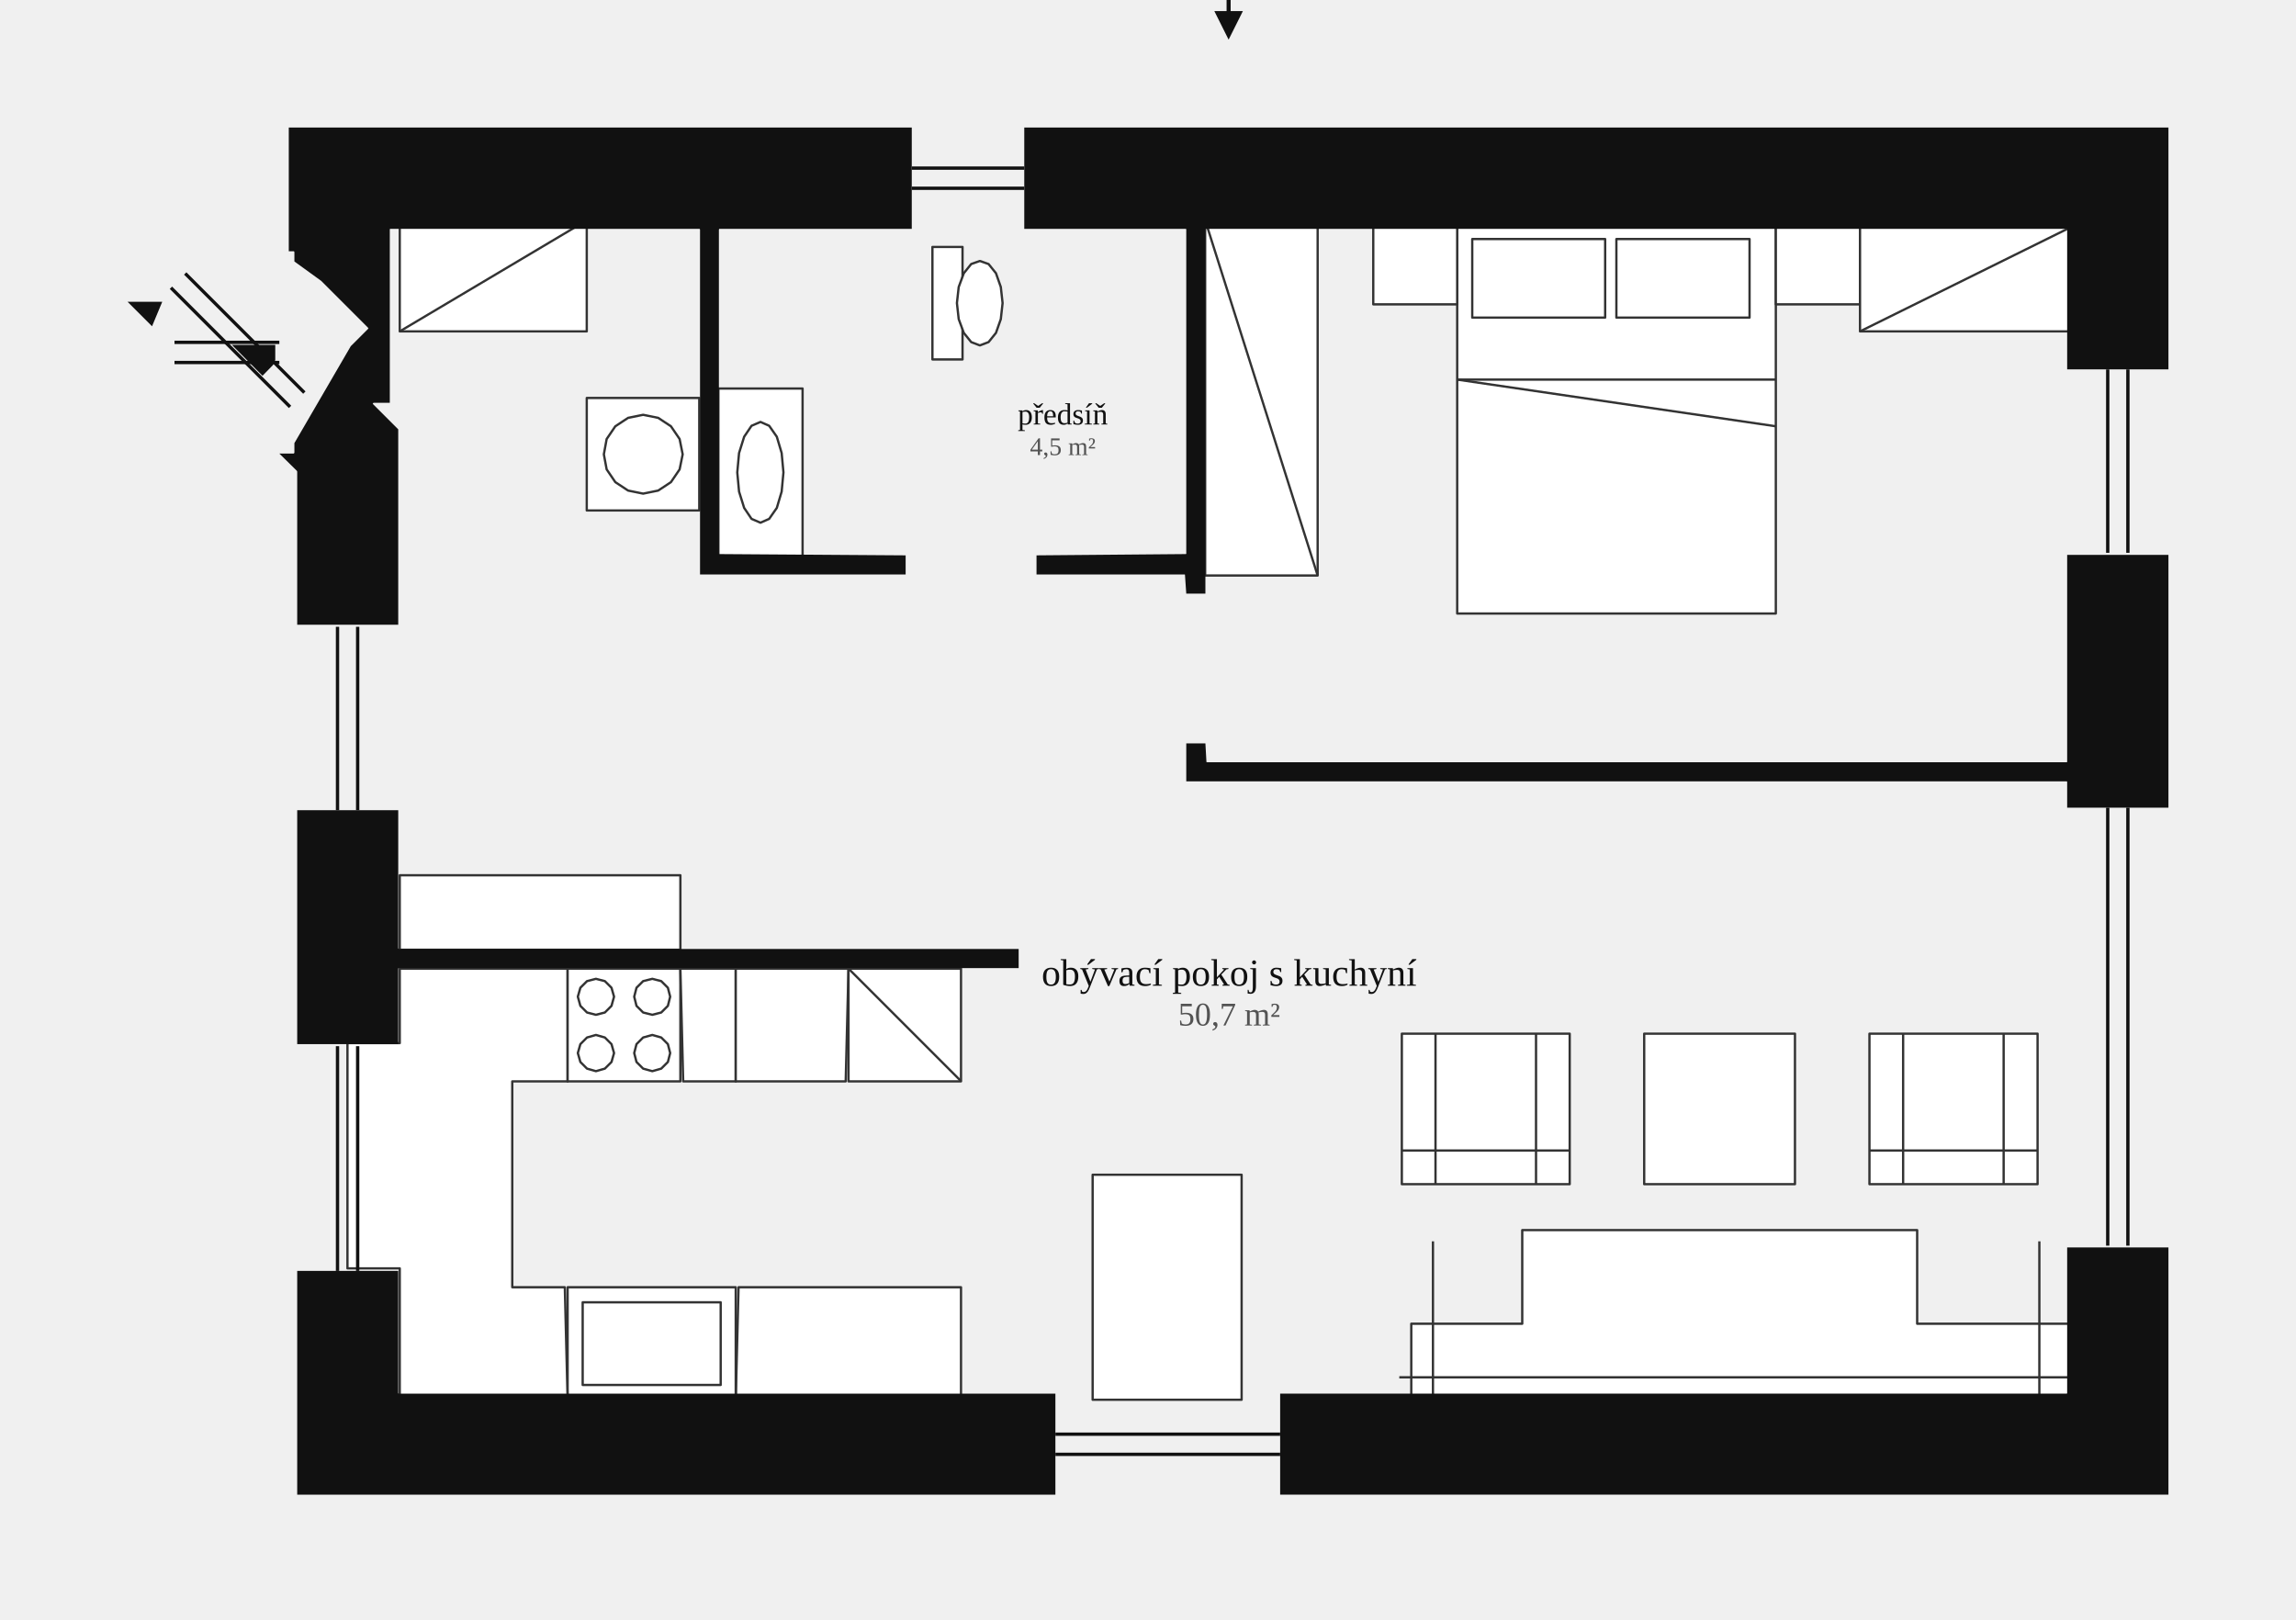
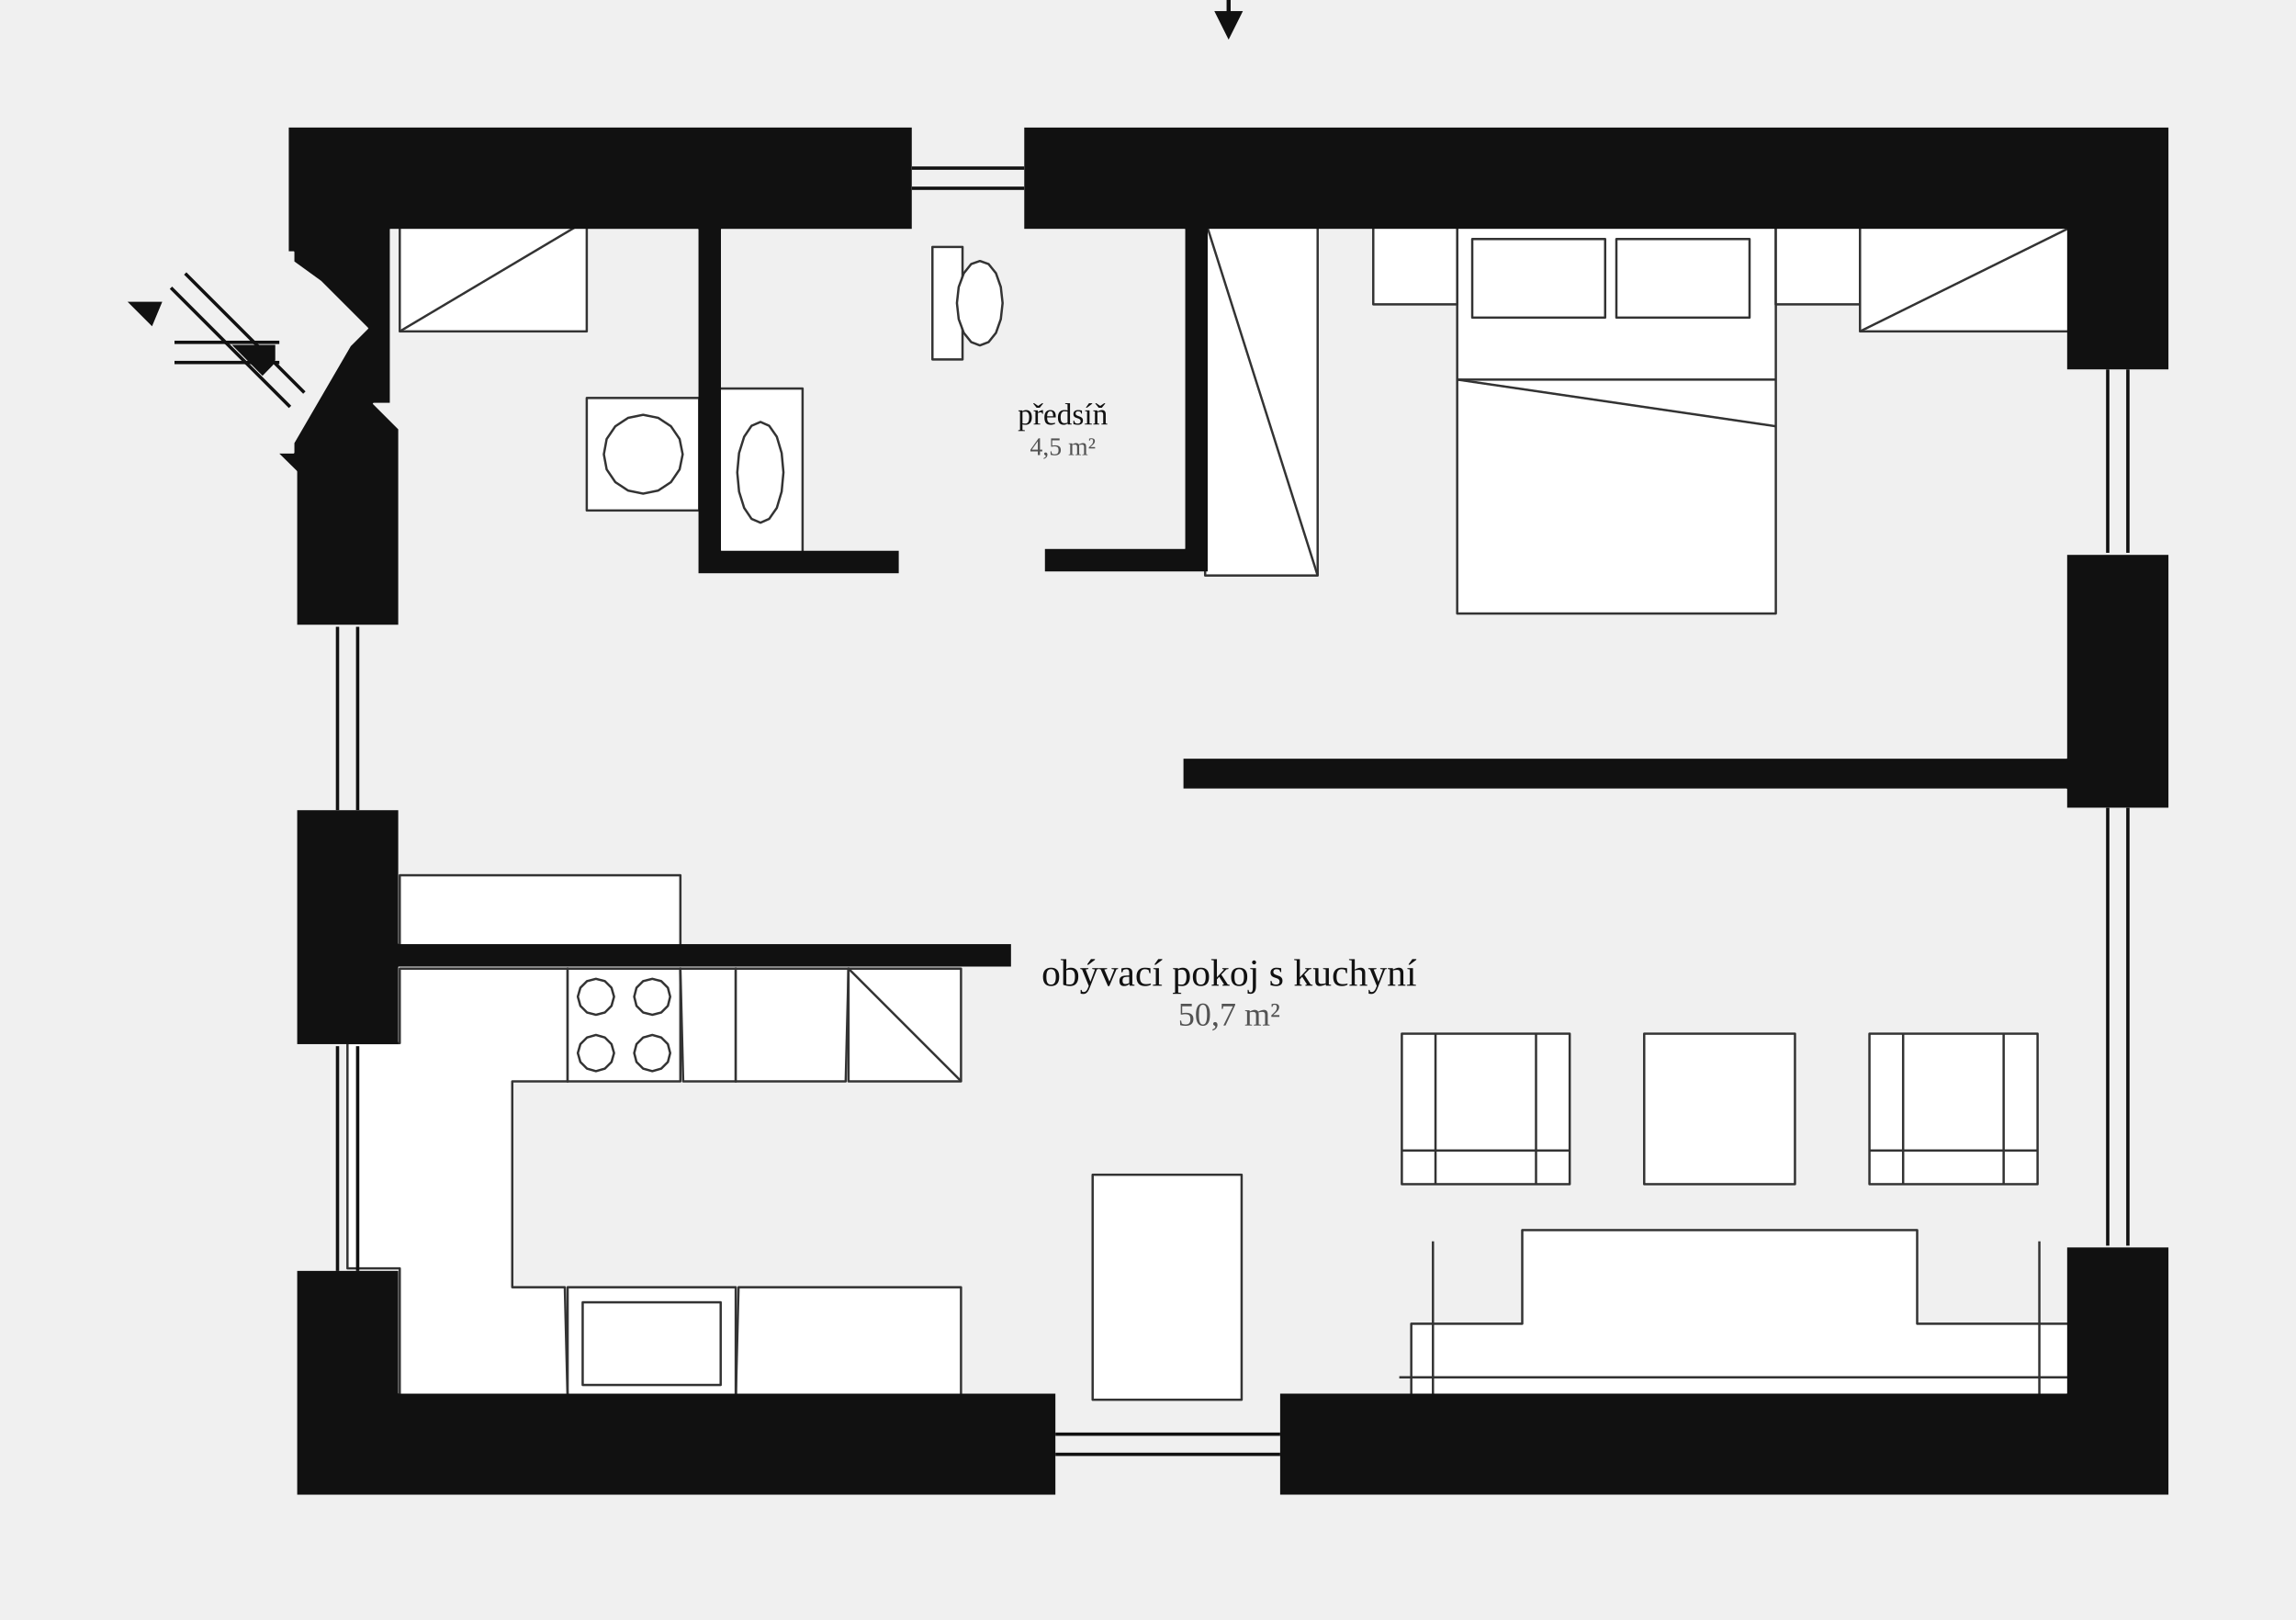
<svg xmlns="http://www.w3.org/2000/svg" viewBox="0 0 900 635" class="floorplan" role="img" aria-label="Půdorys domu s75gzy se zařízením">
  <defs>
    <marker id="sip" viewBox="0 0 10 10" refX="8" refY="5" markerWidth="7" markerHeight="7" orient="auto">
      <path d="M0 0 L10 5 L0 10 Z" fill="#111111" />
    </marker>
    <pattern id="sraf" width="7" height="7" patternUnits="userSpaceOnUse" patternTransform="rotate(45)">
      <path d="M0 0 L0 7" stroke="#8C8C8C" stroke-width=".8" />
    </pattern>
  </defs>
  <style>.furn path{vector-effect:non-scaling-stroke}.doors .arc{stroke-dasharray:2 2;stroke-width:.5}.terasa{fill:url(#sraf);stroke:#8C8C8C;stroke-width:.6}</style>
  <g class="furn" fill="#fff" stroke="#333333" stroke-width=".9" stroke-linejoin="round">
    <path d="M289.5 504.6 L376.7 504.6 L376.7 548.7 L288.4 548.7 L289.5 504.6 Z" />
    <path d="M222.5 504.6 L288.4 504.6 L288.4 548.7 L222.5 548.7 L222.5 504.6 Z" />
    <path d="M228.4 542.9 L282.5 542.9 L282.5 510.5 L228.4 510.5 Z" />
    <path d="M221.4 504.6 L222.5 548.7 L156.7 548.7 L156.7 497.2 L136.2 497.2 L136.2 408.9 L156.7 408.9 L156.7 379.7 L222.5 379.7 L222.5 423.9 L200.8 423.9 L200.8 504.6 L221.4 504.6 Z" />
    <path d="M266.7 423.9 L222.5 423.9 L222.5 379.7 L266.7 379.7 L266.7 423.9 Z" />
    <path d="M233.6 397.8 L237.1 396.9 L239.7 394.3 L240.7 390.7 L239.7 387.2 L237.1 384.6 L233.6 383.7 L230.1 384.6 L227.5 387.2 L226.5 390.7 L227.5 394.3 L230.1 396.9 Z" />
    <path d="M255.7 397.8 L259.2 396.9 L261.8 394.3 L262.7 390.7 L261.8 387.2 L259.2 384.6 L255.7 383.7 L252.1 384.6 L249.5 387.2 L248.6 390.7 L249.5 394.3 L252.1 396.9 Z" />
    <path d="M233.6 419.9 L237.1 418.9 L239.7 416.3 L240.7 412.8 L239.7 409.3 L237.1 406.7 L233.6 405.7 L230.1 406.7 L227.5 409.3 L226.5 412.8 L227.5 416.3 L230.1 418.9 Z" />
    <path d="M255.7 419.9 L259.2 418.9 L261.8 416.3 L262.7 412.8 L261.8 409.3 L259.2 406.7 L255.7 405.7 L252.1 406.7 L249.5 409.3 L248.6 412.8 L249.5 416.3 L252.1 418.9 Z" />
    <path d="M267.8 423.9 L266.7 379.7 L288.4 379.7 L288.4 423.9 L267.8 423.9 Z" />
    <path d="M331.5 423.9 L288.4 423.9 L288.4 379.7 L332.6 379.7 L331.5 423.9 Z" />
    <path d="M376.7 423.9 L332.6 423.9 L332.6 379.7 L376.7 379.7 L376.7 423.9 Z" />
    <path d="M376.7 423.8 L332.6 379.7" />
    <path d="M314.6 218.1 L281.6 218.1 L281.6 152.3 L314.6 152.3 L314.6 218.1 Z" />
    <path d="M298.1 204.9 L301.5 203.4 L304.5 199.1 L306.4 192.7 L307.1 185.2 L306.4 177.6 L304.5 171.2 L301.5 166.9 L298.1 165.4 L294.6 166.9 L291.7 171.2 L289.7 177.6 L289.0 185.2 L289.7 192.7 L291.7 199.1 L294.6 203.4 Z" />
    <path d="M230.0 200.1 L230.0 156.0 L274.1 156.0 L274.1 200.1 L230.0 200.1 Z" />
    <path d="M252.1 193.5 L258.0 192.3 L263.0 189.0 L266.4 184.0 L267.6 178.1 L266.4 172.1 L263.0 167.1 L258.0 163.8 L252.1 162.6 L246.2 163.8 L241.2 167.1 L237.8 172.1 L236.7 178.1 L237.8 184.0 L241.2 189.0 L246.2 192.3 Z" />
    <path d="M377.3 96.8 L377.3 140.9 L365.5 140.9 L365.5 96.8 Z" />
    <path d="M384.1 135.4 L387.5 134.1 L390.4 130.5 L392.3 125.1 L393.0 118.8 L392.3 112.5 L390.4 107.1 L387.5 103.5 L384.1 102.3 L380.7 103.5 L377.8 107.1 L375.8 112.5 L375.1 118.8 L375.8 125.1 L377.8 130.5 L380.7 134.1 Z" />
    <path d="M696.1 86.4 L696.1 240.5 L571.2 240.5 L571.2 86.4 L696.1 86.4 Z" />
    <path d="M577.1 124.5 L577.1 93.7 L629.2 93.7 L629.2 124.5 Z" />
    <path d="M633.6 124.5 L633.6 93.7 L685.8 93.7 L685.8 124.5 Z" />
    <path d="M571.2 148.8 L696.1 148.8" />
    <path d="M571.2 148.8 L696.1 167.1" />
    <path d="M696.1 119.3 L696.1 86.4 L729.1 86.4 L729.1 119.3 L696.1 119.3 Z" />
    <path d="M571.2 86.4 L571.2 119.3 L538.3 119.3 L538.3 86.4 L571.2 86.4 Z" />
    <path d="M553.2 548.7 L553.2 518.9 L596.7 518.9 L596.7 482.2 L751.5 482.2 L751.5 518.9 L817.3 518.9 L817.3 548.7 L553.2 548.7 Z" />
    <path d="M548.5 539.9 L812.6 539.9" />
    <path d="M561.7 553.1 L561.7 486.6" />
    <path d="M799.4 553.1 L799.4 486.6" />
    <path d="M732.8 405.2 L798.7 405.2 L798.7 464.2 L732.8 464.2 L732.8 405.2 Z" />
    <path d="M732.8 451.0 L798.6 451.0" />
    <path d="M746.0 464.2 L746.0 405.2" />
    <path d="M785.4 464.2 L785.4 405.2" />
    <path d="M549.5 405.2 L615.3 405.2 L615.3 464.2 L549.5 464.2 L549.5 405.2 Z" />
    <path d="M549.5 451.0 L615.3 451.0" />
    <path d="M562.7 464.2 L562.7 405.2" />
    <path d="M602.1 464.2 L602.1 405.2" />
    <path d="M703.6 464.2 L644.5 464.2 L644.5 405.2 L703.6 405.2 L703.6 464.2 Z" />
    <path d="M486.7 460.5 L486.7 548.7 L428.3 548.7 L428.3 460.5 L486.7 460.5 Z" />
    <path d="M516.5 225.6 L472.4 225.6 L472.4 86.4 L516.5 86.4 L516.5 225.6 Z" />
    <path d="M472.4 86.3 L516.5 225.6" />
    <path d="M729.1 86.4 L817.3 86.4 L817.3 129.9 L729.1 129.9 L729.1 86.4 Z" />
    <path d="M729.1 129.9 L817.3 86.3" />
    <path d="M156.7 343.1 L266.7 343.1 L266.7 372.3 L156.7 372.3 L156.7 343.1 Z" />
    <path d="M230.0 86.4 L230.0 129.9 L156.7 129.9 L156.7 86.4 L230.0 86.4 Z" />
    <path d="M156.7 129.9 L230.1 86.3" />
  </g>
  <g class="eyes" fill="#8C8C8C" />
  <g fill="#111111" fill-rule="evenodd">
-     <path d="M401.5 89.7 L401.5 89.7 L401.5 50.0 L401.5 50.0 L401.5 50.0 L850.0 50.0 L850.0 50.0 L850.0 50.0 L850.0 144.8 L850.0 144.8 L850.0 144.8 L810.3 144.8 L810.3 144.8 L810.3 144.8 L810.3 90.0 L810.3 89.9 L810.3 89.9 L810.3 89.9 L810.3 89.9 L810.3 89.8 L810.3 89.8 L810.3 89.8 L810.2 89.8 L810.2 89.7 L810.2 89.7 L810.2 89.7 L810.1 89.7 L810.1 89.7 L810.1 89.7 L810.1 89.7 L810.0 89.7 L472.8 89.7 L472.7 89.7 L472.7 89.7 L472.7 89.7 L472.6 89.7 L472.6 89.7 L472.6 89.7 L472.6 89.7 L472.5 89.8 L472.5 89.8 L472.5 89.8 L472.5 89.8 L472.5 89.9 L472.5 89.9 L472.5 89.9 L472.5 89.9 L472.5 90.0 L472.5 232.7 L472.5 232.7 L472.5 232.7 L465.0 232.7 L465.0 232.7 L465.0 232.7 L464.5 225.5 L464.5 225.4 L464.5 225.4 L464.5 225.4 L464.5 225.3 L464.5 225.3 L464.5 225.3 L464.5 225.3 L464.4 225.2 L464.4 225.2 L464.4 225.2 L464.4 225.2 L464.3 225.2 L464.3 225.2 L464.3 225.2 L464.3 225.2 L406.3 225.2 L406.3 225.2 L406.3 225.2 L406.3 217.7 L406.3 217.7 L406.3 217.7 L464.7 217.2 L464.7 217.2 L464.7 217.2 L464.8 217.2 L464.8 217.2 L464.8 217.2 L464.8 217.2 L464.9 217.2 L464.9 217.2 L464.9 217.1 L464.9 217.1 L464.9 217.1 L465.0 217.1 L465.0 217.0 L465.0 217.0 L465.0 217.0 L465.0 217.0 L465.0 90.0 L465.0 89.9 L465.0 89.9 L465.0 89.9 L465.0 89.9 L464.9 89.8 L464.9 89.8 L464.9 89.8 L464.9 89.8 L464.9 89.7 L464.8 89.7 L464.8 89.7 L464.8 89.7 L464.8 89.7 L464.7 89.7 L464.7 89.7 L464.7 89.7 L401.5 89.7 L401.5 89.7 Z" />
-     <path d="M465.0 306.3 L465.0 306.3 L465.0 291.4 L465.0 291.4 L465.0 291.4 L472.5 291.4 L472.5 291.4 L472.5 291.4 L472.9 298.5 L472.9 298.5 L472.9 298.6 L472.9 298.6 L472.9 298.6 L472.9 298.7 L472.9 298.7 L473.0 298.7 L473.0 298.7 L473.0 298.7 L473.0 298.8 L473.1 298.8 L473.1 298.8 L473.1 298.8 L473.1 298.8 L473.2 298.8 L810.0 298.8 L810.1 298.8 L810.1 298.8 L810.1 298.8 L810.1 298.8 L810.2 298.8 L810.2 298.7 L810.2 298.7 L810.2 298.7 L810.3 298.7 L810.3 298.7 L810.3 298.6 L810.3 298.6 L810.3 298.6 L810.3 298.6 L810.3 298.5 L810.3 298.5 L810.3 217.5 L810.3 217.5 L810.3 217.5 L850.0 217.5 L850.0 217.5 L850.0 217.5 L850.0 316.6 L850.0 316.6 L850.0 316.6 L810.3 316.6 L810.3 316.6 L810.3 316.6 L810.3 306.6 L810.3 306.5 L810.3 306.5 L810.3 306.5 L810.3 306.5 L810.3 306.4 L810.3 306.4 L810.3 306.4 L810.2 306.4 L810.2 306.3 L810.2 306.3 L810.2 306.3 L810.1 306.3 L810.1 306.3 L810.1 306.3 L810.1 306.3 L810.0 306.3 L465.0 306.3 L465.0 306.3 Z" />
+     <path d="M401.5 89.7 L401.5 89.7 L401.5 50.0 L401.5 50.0 L401.5 50.0 L850.0 50.0 L850.0 50.0 L850.0 50.0 L850.0 144.8 L850.0 144.8 L850.0 144.8 L810.3 144.8 L810.3 144.8 L810.3 144.8 L810.3 90.0 L810.3 89.9 L810.3 89.9 L810.3 89.9 L810.3 89.9 L810.3 89.8 L810.3 89.8 L810.3 89.8 L810.2 89.8 L810.2 89.7 L810.2 89.7 L810.2 89.7 L810.1 89.7 L810.1 89.7 L810.1 89.7 L810.1 89.7 L810.0 89.7 L473.7 89.7 L473.7 89.7 L473.7 89.7 L473.6 89.7 L473.6 89.7 L473.6 89.7 L473.5 89.7 L473.5 89.7 L473.5 89.8 L473.5 89.8 L473.5 89.8 L473.4 89.8 L473.4 89.9 L473.4 89.9 L473.4 89.9 L473.4 89.9 L473.4 90.0 L473.4 224.0 L473.4 224.0 L473.4 224.0 L409.6 224.0 L409.6 224.0 L409.6 224.0 L409.6 215.2 L409.6 215.2 L409.6 215.2 L464.3 215.2 L464.3 215.2 L464.4 215.2 L464.4 215.2 L464.4 215.2 L464.5 215.2 L464.5 215.1 L464.5 215.1 L464.5 215.1 L464.5 215.1 L464.6 215.1 L464.6 215.0 L464.6 215.0 L464.6 215.0 L464.6 215.0 L464.6 214.9 L464.6 214.9 L464.6 90.0 L464.6 89.9 L464.6 89.9 L464.6 89.9 L464.6 89.9 L464.6 89.8 L464.6 89.8 L464.5 89.8 L464.5 89.8 L464.5 89.7 L464.5 89.7 L464.5 89.7 L464.4 89.7 L464.4 89.7 L464.4 89.7 L464.3 89.7 L464.3 89.7 L401.5 89.7 L401.5 89.7 Z" />
+     <path d="M463.9 309.1 L463.9 309.1 L463.9 297.4 L463.9 297.4 L463.9 297.4 L810.0 297.4 L810.1 297.4 L810.1 297.4 L810.1 297.4 L810.1 297.4 L810.2 297.4 L810.2 297.4 L810.2 297.3 L810.2 297.3 L810.3 297.3 L810.3 297.3 L810.3 297.2 L810.3 297.2 L810.3 297.2 L810.3 297.2 L810.3 297.1 L810.3 297.1 L810.3 217.5 L810.3 217.5 L810.3 217.5 L850.0 217.5 L850.0 217.5 L850.0 217.5 L850.0 316.6 L850.0 316.6 L850.0 316.6 L810.3 316.6 L810.3 316.6 L810.3 316.6 L810.3 309.4 L810.3 309.4 L810.3 309.4 L810.3 309.4 L810.3 309.3 L810.3 309.3 L810.3 309.3 L810.3 309.3 L810.2 309.2 L810.2 309.2 L810.2 309.2 L810.2 309.2 L810.1 309.2 L810.1 309.2 L810.1 309.1 L810.1 309.1 L810.0 309.1 L463.9 309.1 L463.9 309.1 Z" />
    <path d="M501.8 585.9 L501.8 585.9 L501.8 546.3 L501.8 546.3 L501.8 546.3 L810.0 546.3 L810.1 546.3 L810.1 546.3 L810.1 546.3 L810.1 546.3 L810.2 546.3 L810.2 546.3 L810.2 546.2 L810.2 546.2 L810.3 546.2 L810.3 546.2 L810.3 546.1 L810.3 546.1 L810.3 546.1 L810.3 546.1 L810.3 546.0 L810.3 546.0 L810.3 489.1 L810.3 489.0 L810.3 489.0 L850.0 489.0 L850.0 489.0 L850.0 489.1 L850.0 585.9 L850.0 585.9 L850.0 585.9 L501.8 585.9 L501.8 585.9 Z" />
    <path d="M116.5 498.2 L116.5 498.2 L116.5 498.2 L156.1 498.2 L156.1 498.2 L156.1 498.2 L156.1 546.0 L156.1 546.0 L156.1 546.1 L156.1 546.1 L156.1 546.1 L156.1 546.1 L156.2 546.2 L156.2 546.2 L156.2 546.2 L156.2 546.2 L156.2 546.3 L156.3 546.3 L156.3 546.3 L156.3 546.3 L156.3 546.3 L156.4 546.3 L156.4 546.3 L413.7 546.3 L413.7 546.3 L413.7 546.3 L413.7 585.9 L413.7 585.9 L413.7 585.9 L116.5 585.9 L116.5 585.9 L116.5 585.9 L116.5 498.2 Z" />
-     <path d="M116.5 409.3 L116.5 409.3 L116.5 317.6 L116.5 317.6 L116.5 317.6 L156.1 317.6 L156.1 317.6 L156.1 317.6 L156.1 371.7 L156.1 371.7 L156.1 371.7 L156.1 371.8 L156.1 371.8 L156.1 371.8 L156.2 371.8 L156.2 371.9 L156.2 371.9 L156.2 371.9 L156.2 371.9 L156.3 371.9 L156.3 372.0 L156.3 372.0 L156.3 372.0 L156.4 372.0 L156.4 372.0 L399.3 372.0 L399.3 372.0 L399.3 372.0 L399.3 379.5 L399.3 379.5 L399.3 379.5 L156.4 379.5 L156.4 379.5 L156.3 379.5 L156.3 379.5 L156.3 379.5 L156.3 379.5 L156.2 379.5 L156.2 379.5 L156.2 379.5 L156.2 379.6 L156.2 379.6 L156.1 379.6 L156.1 379.6 L156.1 379.7 L156.1 379.7 L156.1 379.7 L156.1 379.8 L156.1 409.3 L156.1 409.3 L156.1 409.3 L116.5 409.3 L116.5 409.3 Z" />
-     <path d="M109.5 177.8 L109.5 177.8 L115.1 177.8 L115.1 177.8 L115.1 177.8 L115.2 177.7 L115.2 177.7 L115.2 177.7 L115.2 177.7 L115.3 177.7 L115.3 177.7 L115.3 177.6 L115.3 177.6 L115.3 177.6 L115.3 177.6 L115.4 177.5 L115.4 177.5 L115.4 177.5 L115.4 177.5 L115.4 173.7 L115.4 173.7 L115.4 173.7 L137.5 135.7 L137.5 135.7 L137.5 135.7 L144.3 128.9 L144.3 128.9 L144.3 128.8 L144.3 128.8 L144.3 128.8 L144.4 128.8 L144.4 128.7 L144.4 128.7 L144.4 128.7 L144.4 128.6 L144.4 128.6 L144.4 128.6 L144.3 128.6 L144.3 128.5 L144.3 128.5 L144.3 128.5 L144.3 128.5 L125.9 110.1 L125.9 110.1 L125.9 110.1 L115.4 102.5 L115.4 102.5 L115.4 102.5 L115.4 98.8 L115.4 98.7 L115.4 98.7 L115.4 98.7 L115.3 98.7 L115.3 98.6 L115.3 98.6 L115.3 98.6 L115.3 98.6 L115.3 98.6 L115.2 98.5 L115.2 98.5 L115.2 98.5 L115.2 98.5 L115.1 98.5 L115.1 98.5 L115.1 98.5 L113.2 98.5 L113.2 98.5 L113.2 98.5 L113.2 50.0 L113.2 50.0 L113.2 50.0 L357.4 50.0 L357.4 50.0 L357.4 50.0 L357.4 89.7 L357.4 89.7 L357.4 89.7 L282.1 89.7 L282.1 89.7 L282.1 89.7 L282.0 89.7 L282.0 89.7 L282.0 89.7 L282.0 89.7 L281.9 89.7 L281.9 89.8 L281.9 89.8 L281.9 89.8 L281.9 89.8 L281.9 89.9 L281.9 89.9 L281.8 89.9 L281.8 89.9 L281.8 90.0 L281.8 217.0 L281.8 217.0 L281.8 217.0 L281.9 217.0 L281.9 217.1 L281.9 217.1 L281.9 217.1 L281.9 217.1 L281.9 217.2 L281.9 217.2 L282.0 217.2 L282.0 217.2 L282.0 217.2 L282.0 217.2 L282.1 217.2 L282.1 217.2 L282.1 217.2 L355.0 217.7 L355.0 217.7 L355.0 217.7 L355.0 225.2 L355.0 225.2 L355.0 225.2 L274.4 225.2 L274.4 225.2 L274.4 225.2 L274.4 90.0 L274.4 89.9 L274.3 89.9 L274.3 89.9 L274.3 89.9 L274.3 89.8 L274.3 89.8 L274.3 89.8 L274.3 89.8 L274.2 89.7 L274.2 89.7 L274.2 89.7 L274.2 89.7 L274.1 89.7 L274.1 89.7 L274.1 89.7 L274.1 89.7 L153.1 89.7 L153.1 89.7 L153.0 89.7 L153.0 89.7 L153.0 89.7 L153.0 89.7 L152.9 89.7 L152.9 89.7 L152.9 89.8 L152.9 89.8 L152.9 89.8 L152.8 89.8 L152.8 89.9 L152.8 89.9 L152.8 89.9 L152.8 89.9 L152.8 90.0 L152.8 157.9 L152.8 157.9 L152.8 157.9 L146.4 157.9 L146.4 157.9 L146.4 157.9 L146.4 158.0 L146.3 158.0 L146.3 158.0 L146.3 158.0 L146.3 158.0 L146.2 158.0 L146.2 158.0 L146.2 158.1 L146.2 158.1 L146.2 158.1 L146.2 158.1 L146.2 158.2 L146.1 158.2 L146.1 158.2 L146.1 158.3 L146.2 158.3 L146.2 158.3 L146.2 158.3 L146.2 158.4 L146.2 158.4 L146.2 158.4 L146.2 158.4 L156.1 168.3 L156.1 168.3 L156.1 168.3 L156.1 244.9 L156.1 244.9 L156.1 244.9 L116.5 244.9 L116.5 244.9 L116.5 244.9 L116.5 184.9 L116.5 184.8 L116.5 184.8 L116.5 184.8 L116.4 184.7 L116.4 184.7 L116.4 184.7 L116.4 184.7 L116.4 184.6 L109.5 177.8 L109.5 177.8 Z" />
+     <path d="M116.5 317.6 L116.5 317.6 L116.5 317.6 L156.1 317.6 L156.1 317.6 L156.1 317.6 L156.1 369.8 L156.1 369.8 L156.1 369.8 L156.1 369.9 L156.1 369.9 L156.1 369.9 L156.2 369.9 L156.2 370.0 L156.2 370.0 L156.2 370.0 L156.2 370.0 L156.3 370.0 L156.3 370.0 L156.3 370.1 L156.3 370.1 L156.4 370.1 L156.4 370.1 L396.3 370.1 L396.3 370.1 L396.3 370.1 L396.3 378.9 L396.3 378.9 L396.3 378.9 L156.4 378.9 L156.4 378.9 L156.3 378.9 L156.3 378.9 L156.3 378.9 L156.3 378.9 L156.2 378.9 L156.2 378.9 L156.2 379.0 L156.2 379.0 L156.2 379.0 L156.1 379.0 L156.1 379.1 L156.1 379.1 L156.1 379.1 L156.1 379.1 L156.1 379.2 L156.1 409.3 L156.1 409.3 L156.1 409.3 L116.5 409.3 L116.5 409.3 L116.5 409.3 L116.5 317.6 Z" />
+     <path d="M109.5 177.8 L109.5 177.8 L115.1 177.8 L115.1 177.8 L115.1 177.8 L115.2 177.7 L115.2 177.7 L115.2 177.7 L115.2 177.7 L115.3 177.7 L115.3 177.7 L115.3 177.6 L115.3 177.6 L115.3 177.6 L115.3 177.6 L115.4 177.5 L115.4 177.5 L115.4 177.5 L115.4 177.5 L115.4 173.7 L115.4 173.7 L115.4 173.7 L137.5 135.7 L137.5 135.7 L137.5 135.7 L144.3 128.9 L144.3 128.9 L144.3 128.8 L144.3 128.8 L144.3 128.8 L144.4 128.8 L144.4 128.7 L144.4 128.7 L144.4 128.7 L144.4 128.6 L144.4 128.6 L144.4 128.6 L144.3 128.6 L144.3 128.5 L144.3 128.5 L144.3 128.5 L144.3 128.5 L125.9 110.1 L125.9 110.1 L125.9 110.1 L115.4 102.5 L115.4 102.5 L115.4 102.5 L115.4 98.8 L115.4 98.7 L115.4 98.7 L115.4 98.7 L115.3 98.7 L115.3 98.6 L115.3 98.6 L115.3 98.6 L115.3 98.6 L115.3 98.6 L115.2 98.5 L115.2 98.5 L115.2 98.5 L115.2 98.5 L115.1 98.5 L115.1 98.5 L115.1 98.5 L113.2 98.5 L113.2 98.5 L113.2 98.5 L113.2 50.0 L113.2 50.0 L113.2 50.0 L357.4 50.0 L357.4 50.0 L357.4 50.0 L357.4 89.7 L357.4 89.7 L357.4 89.7 L282.9 89.7 L282.8 89.7 L282.8 89.7 L282.8 89.7 L282.8 89.7 L282.7 89.7 L282.7 89.7 L282.7 89.7 L282.7 89.8 L282.6 89.8 L282.6 89.8 L282.6 89.8 L282.6 89.9 L282.6 89.9 L282.6 89.9 L282.6 89.9 L282.6 90.0 L282.6 215.6 L282.6 215.7 L282.6 215.7 L282.6 215.7 L282.6 215.7 L282.6 215.8 L282.6 215.8 L282.6 215.8 L282.7 215.8 L282.7 215.9 L282.7 215.9 L282.7 215.9 L282.8 215.9 L282.8 215.9 L282.8 215.9 L282.8 215.9 L282.9 215.9 L352.3 215.9 L352.3 215.9 L352.3 215.9 L352.3 224.7 L352.3 224.7 L352.3 224.7 L273.8 224.7 L273.8 224.7 L273.8 224.7 L273.8 90.0 L273.8 89.9 L273.8 89.9 L273.8 89.9 L273.7 89.9 L273.7 89.8 L273.7 89.8 L273.7 89.8 L273.7 89.8 L273.7 89.7 L273.6 89.7 L273.6 89.7 L273.6 89.7 L273.6 89.7 L273.5 89.7 L273.5 89.7 L273.5 89.7 L153.1 89.7 L153.1 89.7 L153.0 89.7 L153.0 89.7 L153.0 89.7 L153.0 89.7 L152.9 89.7 L152.9 89.7 L152.9 89.8 L152.9 89.8 L152.9 89.8 L152.8 89.8 L152.8 89.9 L152.8 89.9 L152.8 89.9 L152.8 89.9 L152.8 90.0 L152.8 157.9 L152.8 157.9 L152.8 157.9 L146.4 157.9 L146.4 157.9 L146.4 157.9 L146.4 158.0 L146.3 158.0 L146.3 158.0 L146.3 158.0 L146.3 158.0 L146.2 158.0 L146.2 158.0 L146.2 158.1 L146.2 158.1 L146.2 158.1 L146.2 158.1 L146.2 158.2 L146.1 158.2 L146.1 158.2 L146.1 158.3 L146.2 158.3 L146.2 158.3 L146.2 158.3 L146.2 158.4 L146.2 158.4 L146.2 158.4 L146.2 158.4 L156.1 168.3 L156.1 168.3 L156.1 168.3 L156.1 244.9 L156.1 244.9 L156.1 244.9 L116.5 244.9 L116.5 244.9 L116.5 244.9 L116.5 184.9 L116.5 184.8 L116.5 184.8 L116.5 184.8 L116.4 184.7 L116.4 184.7 L116.4 184.7 L116.4 184.7 L116.4 184.6 L109.5 177.8 L109.5 177.8 Z" />
    <path d="M90.9 135.2 L90.9 135.2 L107.9 135.2 L107.9 135.2 L107.9 135.2 L107.9 141.0 L107.9 141.1 L107.9 141.1 L107.0 143.1 L107.0 143.1 L107.0 143.1 L102.9 147.3 L102.9 147.3 L102.9 147.3 L90.9 135.2 L90.9 135.2 Z" />
    <path d="M50.0 118.3 L50.0 118.3 L63.6 118.3 L63.6 118.3 L63.6 118.3 L59.6 127.9 L59.6 127.9 L59.6 127.9 L50.0 118.3 L50.0 118.3 Z" />
  </g>
  <g stroke="#111111" stroke-width="1.3" fill="none">
    <path d="M401.5 65.9 L357.4 65.9" />
    <path d="M401.5 73.8 L357.4 73.8" />
    <path d="M109.5 134.2 L68.4 134.2" />
    <path d="M109.5 142.1 L68.4 142.1" />
    <path d="M67.0 112.8 L113.7 159.5" />
    <path d="M72.6 107.2 L119.3 153.9" />
    <path d="M132.3 245.7 L132.3 317.6" />
    <path d="M140.2 245.7 L140.2 317.6" />
    <path d="M132.3 410.1 L132.3 498.2" />
    <path d="M140.2 410.1 L140.2 498.2" />
    <path d="M413.7 570.1 L501.8 570.1" />
    <path d="M413.7 562.2 L501.8 562.2" />
    <path d="M834.1 488.3 L834.1 316.6" />
    <path d="M826.2 488.3 L826.2 316.6" />
    <path d="M834.1 216.7 L834.1 144.8" />
    <path d="M826.2 216.7 L826.2 144.8" />
  </g>
  <g class="doors" fill="none" stroke="#333333" stroke-width=".8" />
  <g fill="#111111" text-anchor="middle">
    <text x="481.8" y="386.4" font-size="15">obývací pokoj s kuchyní<tspan x="481.8" dy="1.2em" font-size="13" fill-opacity=".7">50,7 m²</tspan>
    </text>
    <text x="416.6" y="166.4" font-size="12">předsíň<tspan x="416.6" dy="1.2em" font-size="10" fill-opacity=".7">4,5 m²</tspan>
    </text>
  </g>
  <g fill="#111111">
    <g class="vstup">
      <path d="M481.6 -67.4 L481.6 13.3" stroke="#111111" stroke-width="1.6" marker-end="url(#sip)" />
      <text x="481.6" y="-118.8" font-size="13" text-anchor="middle">vstup</text>
    </g>
  </g>
</svg>
